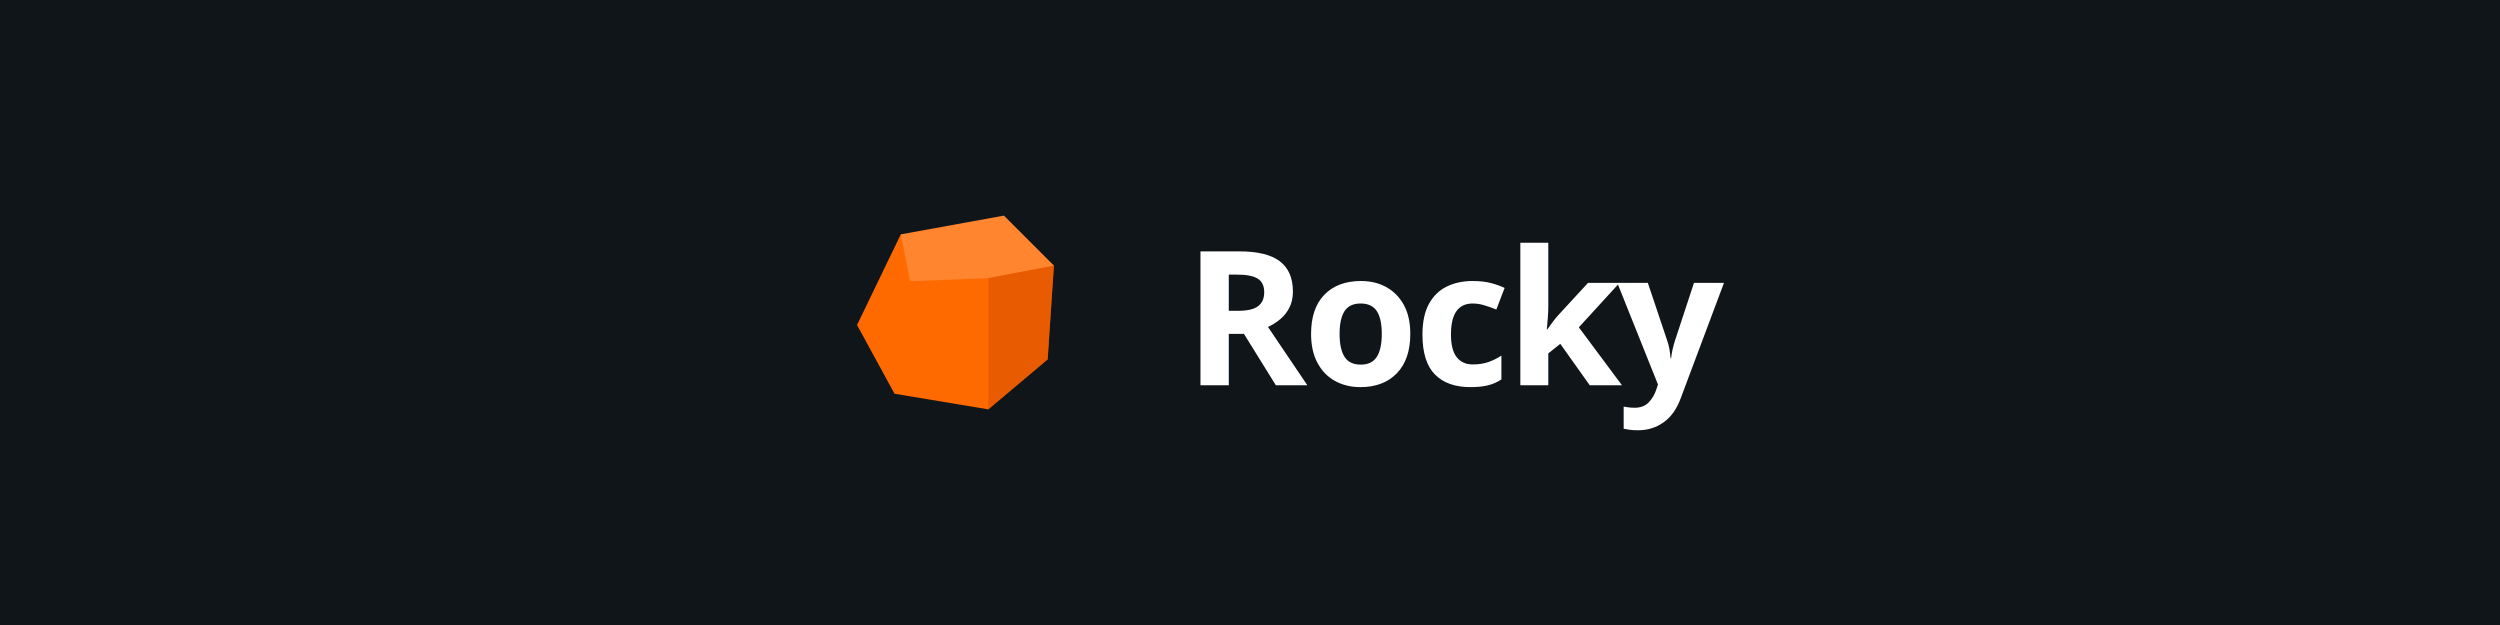
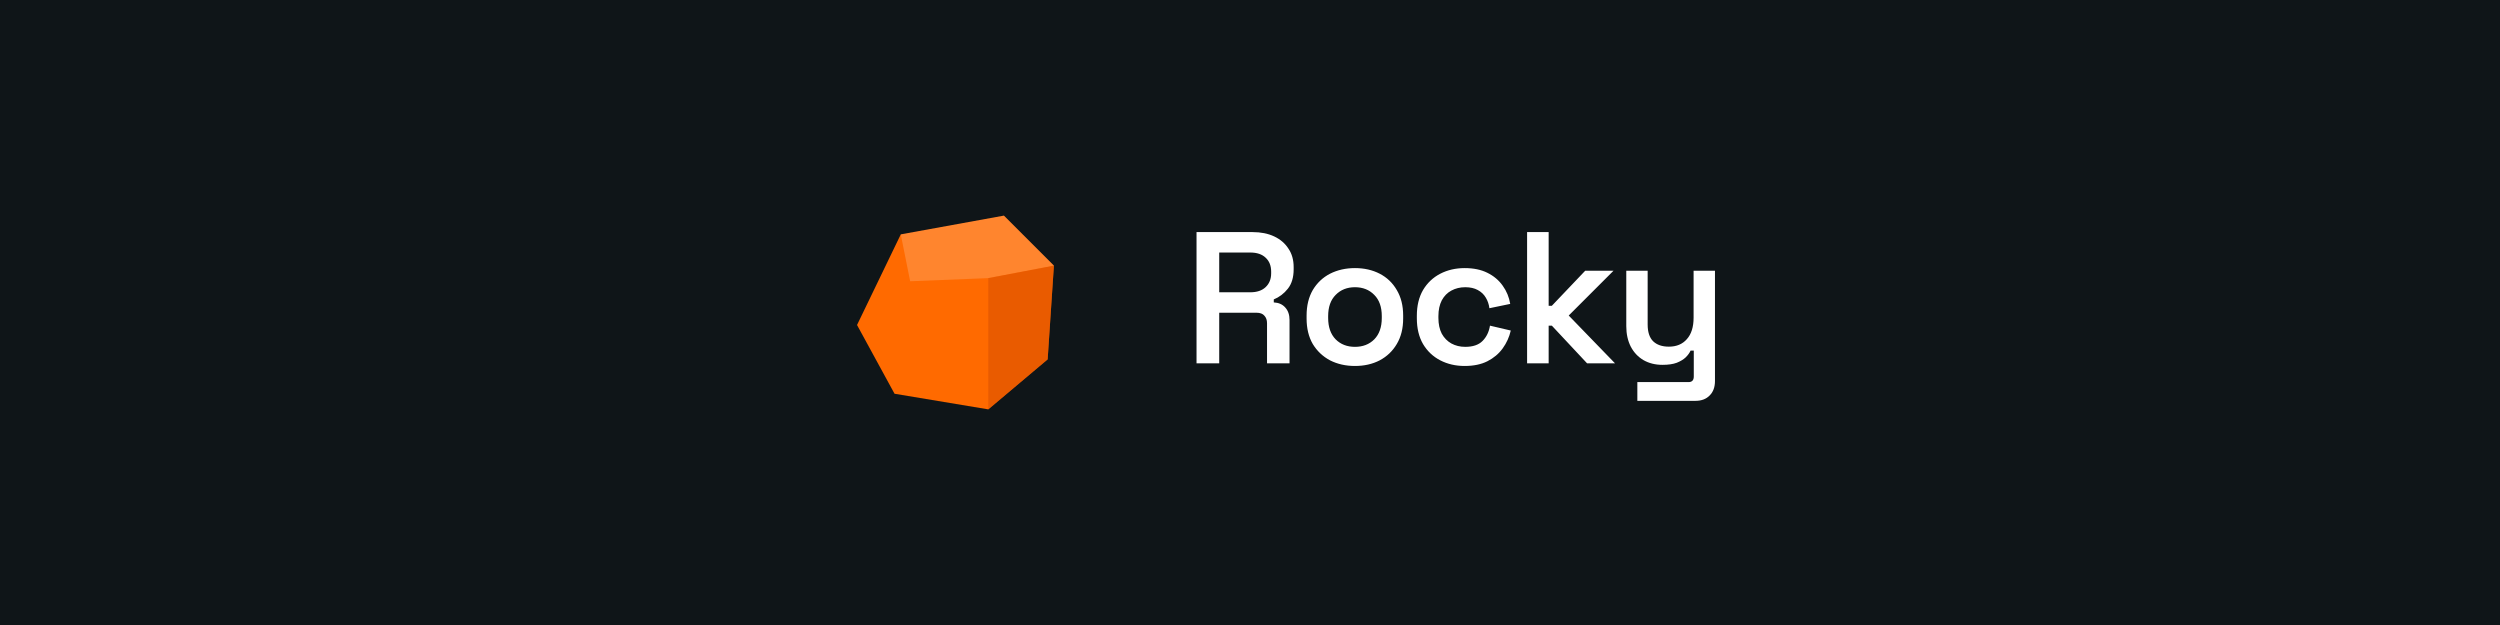
- <svg xmlns="http://www.w3.org/2000/svg" viewBox="0 0 1280 320" width="1280" height="320">
-   <rect width="1280" height="320" fill="#0F1518" />
-   <g transform="translate(410, 80) scale(0.8)">
-     <path d="M64 50 L130 38 L162 70 L158 130 L120 162 L60 152 L36 108 Z" fill="#FF6A00" />
-     <path d="M64 50 L130 38 L162 70 L120 78 L70 80 Z" fill="#FFFFFF" fill-opacity="0.18" />
-     <path d="M162 70 L158 130 L120 162 L120 78 Z" fill="#D74F00" fill-opacity="0.55" />
+ <svg xmlns="http://www.w3.org/2000/svg" viewBox="0 0 1280 320" width="1280" height="320" version="1.1" id="svg3">
+   <defs id="defs3" />
+   <rect width="1280" height="320" fill="#0F1518" id="rect1" />
+   <g transform="translate(410, 80) scale(0.8)" id="g3">
+     <path d="M64 50 L130 38 L162 70 L158 130 L120 162 L60 152 L36 108 Z" fill="#FF6A00" id="path1" />
+     <path d="M64 50 L130 38 L162 70 L120 78 L70 80 Z" fill="#FFFFFF" fill-opacity="0.18" id="path2" />
+     <path d="M162 70 L158 130 L120 162 L120 78 Z" fill="#D74F00" fill-opacity="0.55" id="path3" />
  </g>
-   <text x="606" y="160" dominant-baseline="central" font-family="'Space Grotesk', sans-serif" font-weight="600" font-size="96" letter-spacing="-2.4" fill="#FFFFFF">Rocky</text>
+   <path d="m 612.624,186.031 v -67.2 h 28.704 q 6.336,0 11.04,2.208 4.704,2.208 7.296,6.24 2.688,3.936 2.688,9.504 v 1.056 q 0,6.24 -2.976,9.984 -2.976,3.744 -7.2,5.472 v 1.536 q 3.744,0.192 5.856,2.592 2.208,2.4 2.208,6.432 v 22.176 h -11.52 v -20.544 q 0,-2.4 -1.344,-3.84 -1.248,-1.536 -4.128,-1.536 H 624.24 v 25.92 z m 11.616,-36.384 h 15.936 q 4.992,0 7.776,-2.592 2.88,-2.688 2.88,-7.104 v -0.864 q 0,-4.512 -2.784,-7.104 -2.784,-2.688 -7.872,-2.688 H 624.24 Z m 69.504,37.728 q -7.104,0 -12.768,-2.88 -5.568,-2.976 -8.832,-8.352 -3.168,-5.472 -3.168,-13.056 v -1.536 q 0,-7.584 3.168,-13.056 3.264,-5.472 8.832,-8.352 5.664,-2.88 12.768,-2.88 7.104,0 12.672,2.88 5.568,2.88 8.736,8.352 3.264,5.472 3.264,13.056 v 1.536 q 0,7.584 -3.264,13.056 -3.168,5.376 -8.736,8.352 -5.568,2.88 -12.672,2.88 z m 0,-9.792 q 6.048,0 9.888,-3.84 3.84,-3.936 3.84,-10.944 v -0.96 q 0,-7.008 -3.84,-10.848 -3.84,-3.936 -9.888,-3.936 -6.048,0 -9.888,3.936 -3.84,3.84 -3.84,10.848 v 0.96 q 0,7.008 3.84,10.944 3.84,3.84 9.888,3.84 z m 56.16,9.792 q -6.912,0 -12.48,-2.88 -5.568,-2.88 -8.832,-8.352 -3.168,-5.472 -3.168,-13.152 v -1.344 q 0,-7.68 3.168,-13.152 3.264,-5.472 8.832,-8.352 5.568,-2.88 12.48,-2.88 6.816,0 11.616,2.4 4.896,2.4 7.872,6.624 2.976,4.128 3.84,9.312 l -10.656,2.208 q -0.384,-2.976 -1.824,-5.376 -1.44,-2.496 -4.128,-3.936 -2.592,-1.44 -6.432,-1.44 -3.936,0 -7.104,1.728 -3.072,1.632 -4.896,4.992 -1.728,3.36 -1.728,8.064 v 0.96 q 0,4.704 1.728,8.064 1.824,3.264 4.896,4.992 3.168,1.728 7.104,1.728 5.856,0 8.832,-2.976 3.072,-3.072 3.84,-7.872 l 10.656,2.496 q -1.152,4.992 -4.128,9.12 -2.976,4.128 -7.872,6.624 -4.8,2.4 -11.616,2.4 z m 31.968,-1.344 v -67.2 h 11.04 v 37.728 h 1.632 l 17.088,-17.952 h 14.496 l -22.944,22.944 23.712,24.48 h -14.304 l -18.048,-19.296 h -1.632 v 19.296 z m 56.448,19.2 v -9.6 h 26.208 q 2.688,0 2.688,-2.88 v -13.248 h -1.632 q -0.768,1.728 -2.496,3.456 -1.728,1.632 -4.608,2.784 -2.88,1.056 -7.296,1.056 -5.472,0 -9.696,-2.4 -4.224,-2.496 -6.528,-6.912 -2.304,-4.512 -2.304,-10.464 v -28.416 h 10.944 v 27.552 q 0,5.76 2.784,8.544 2.88,2.784 8.064,2.784 5.856,0 9.216,-3.84 3.456,-3.84 3.456,-11.04 v -24 h 10.944 v 56.448 q 0,4.704 -2.688,7.392 -2.688,2.784 -7.296,2.784 z" id="text3" style="font-weight:600;font-size:96px;font-family:'Space Grotesk', sans-serif;letter-spacing:-2.4;dominant-baseline:central;fill:#ffffff" aria-label="Rocky" />
</svg>
